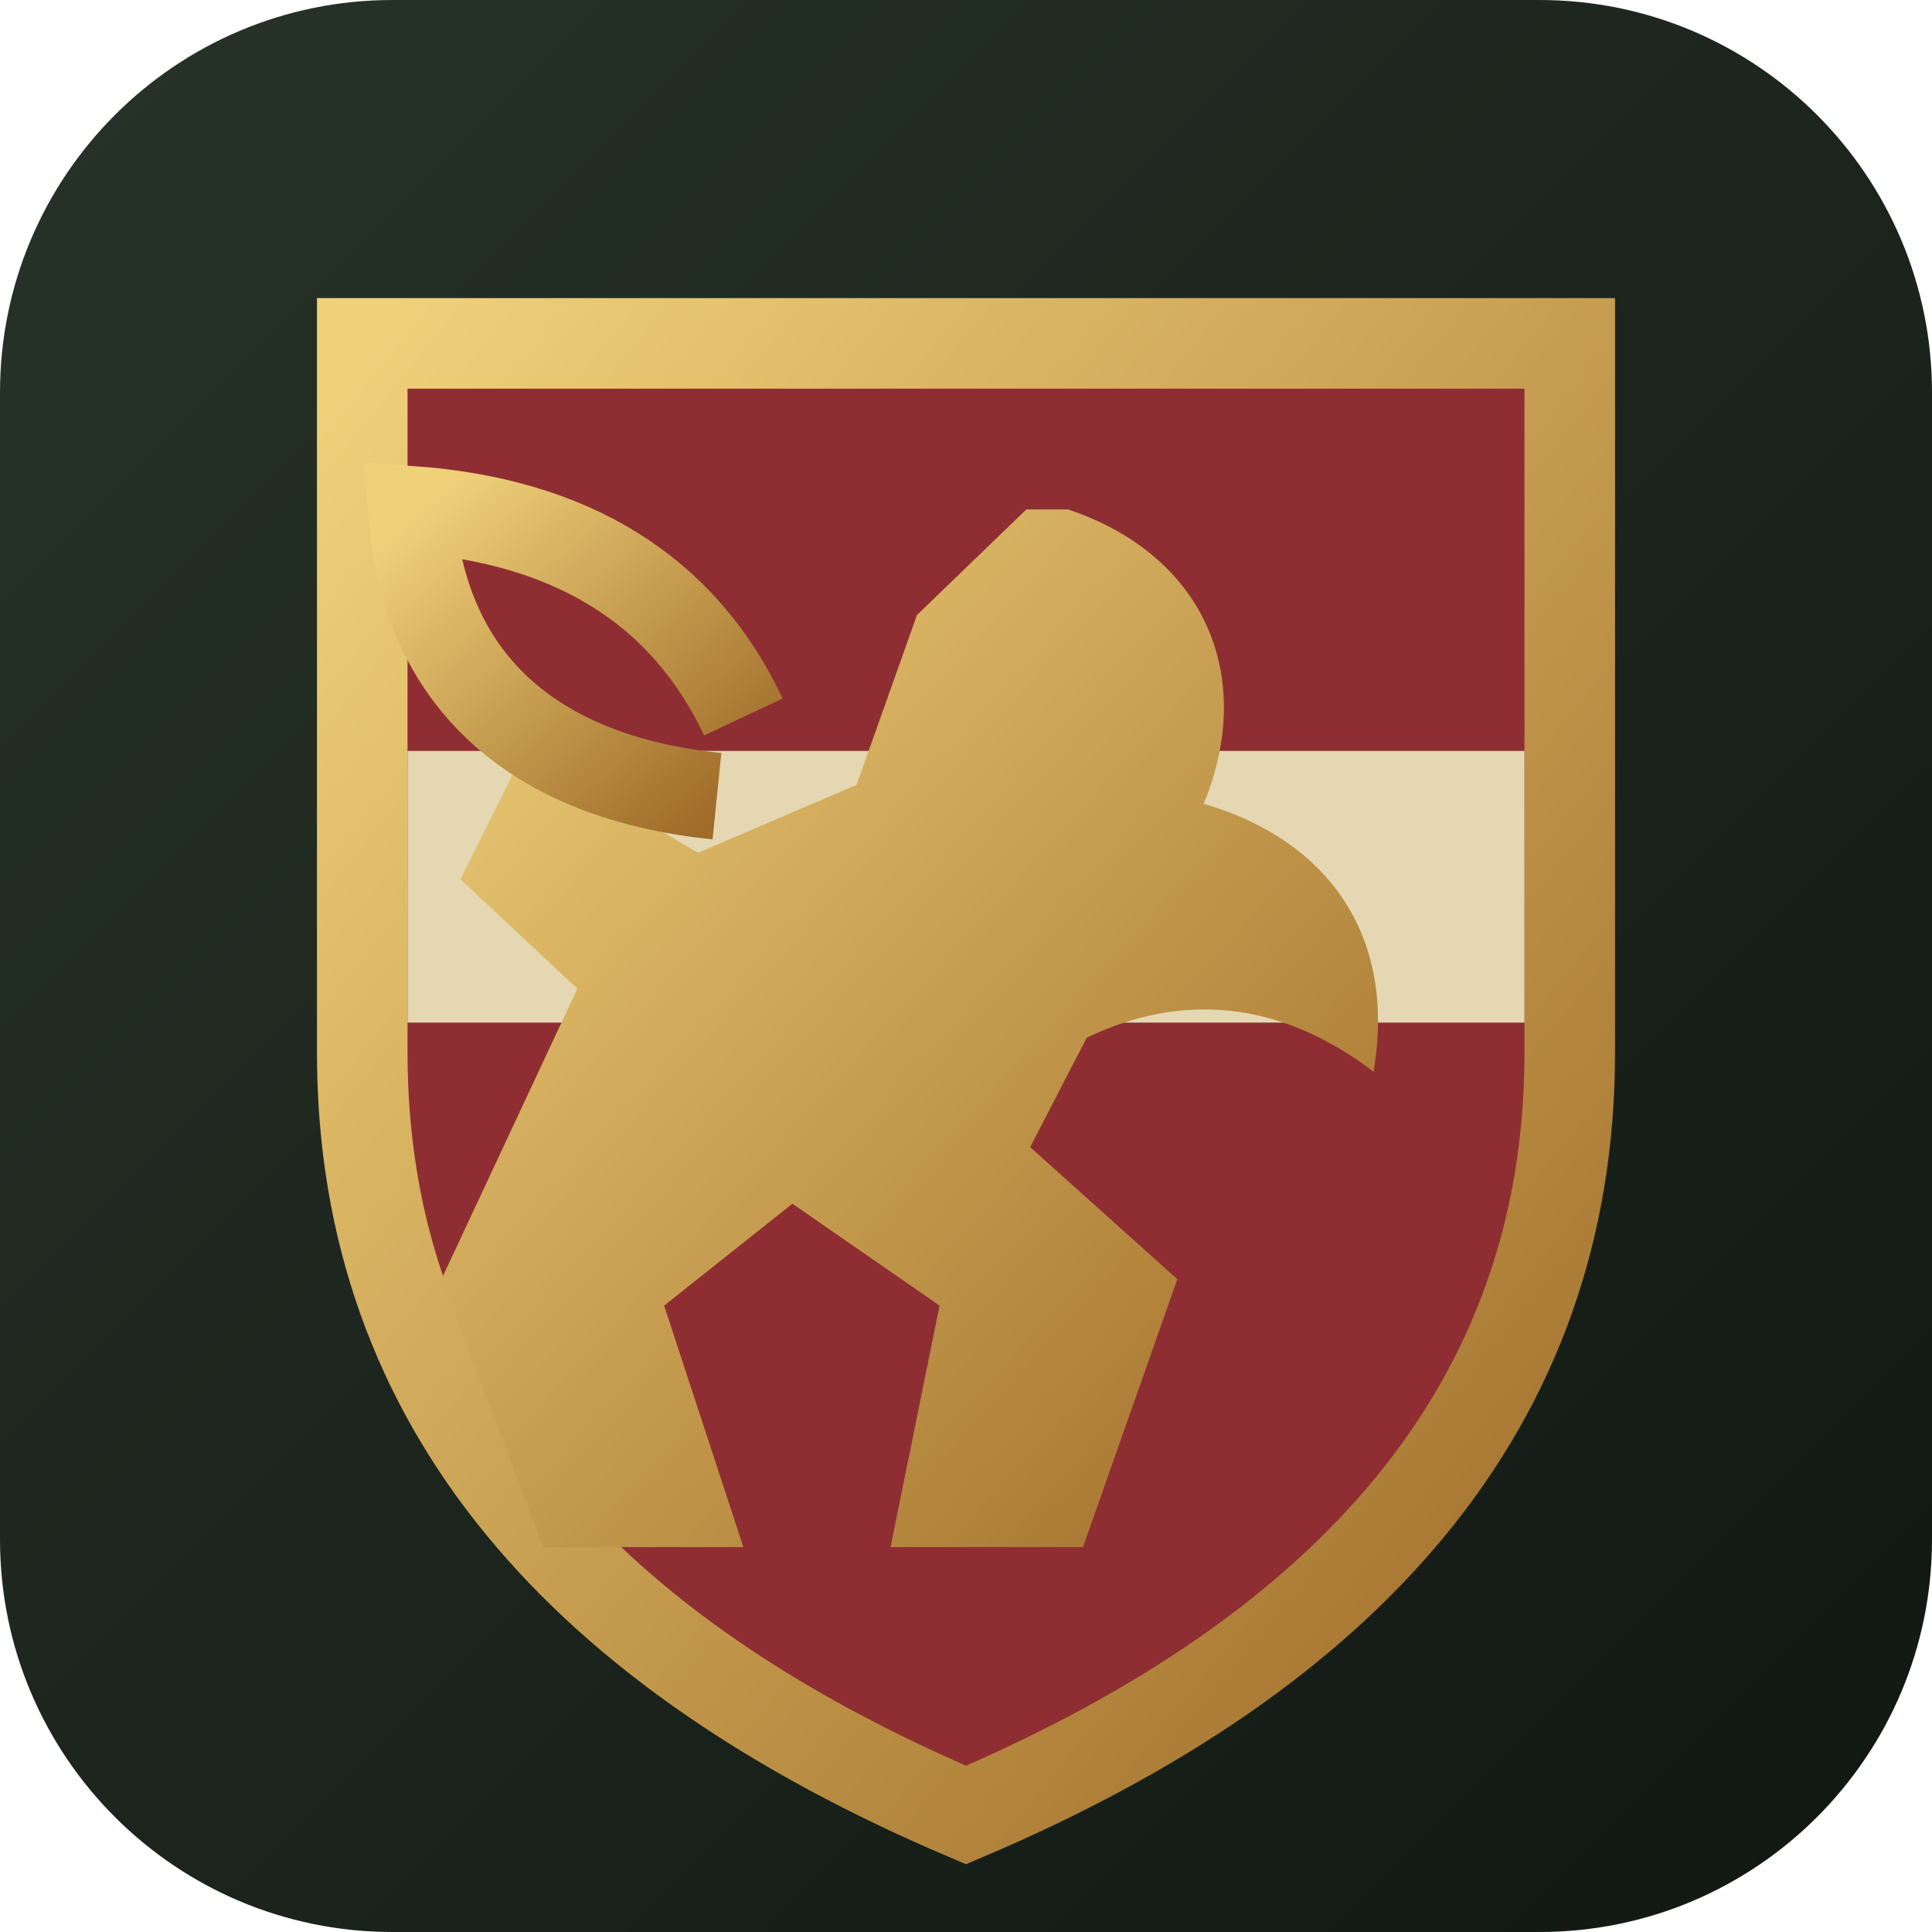
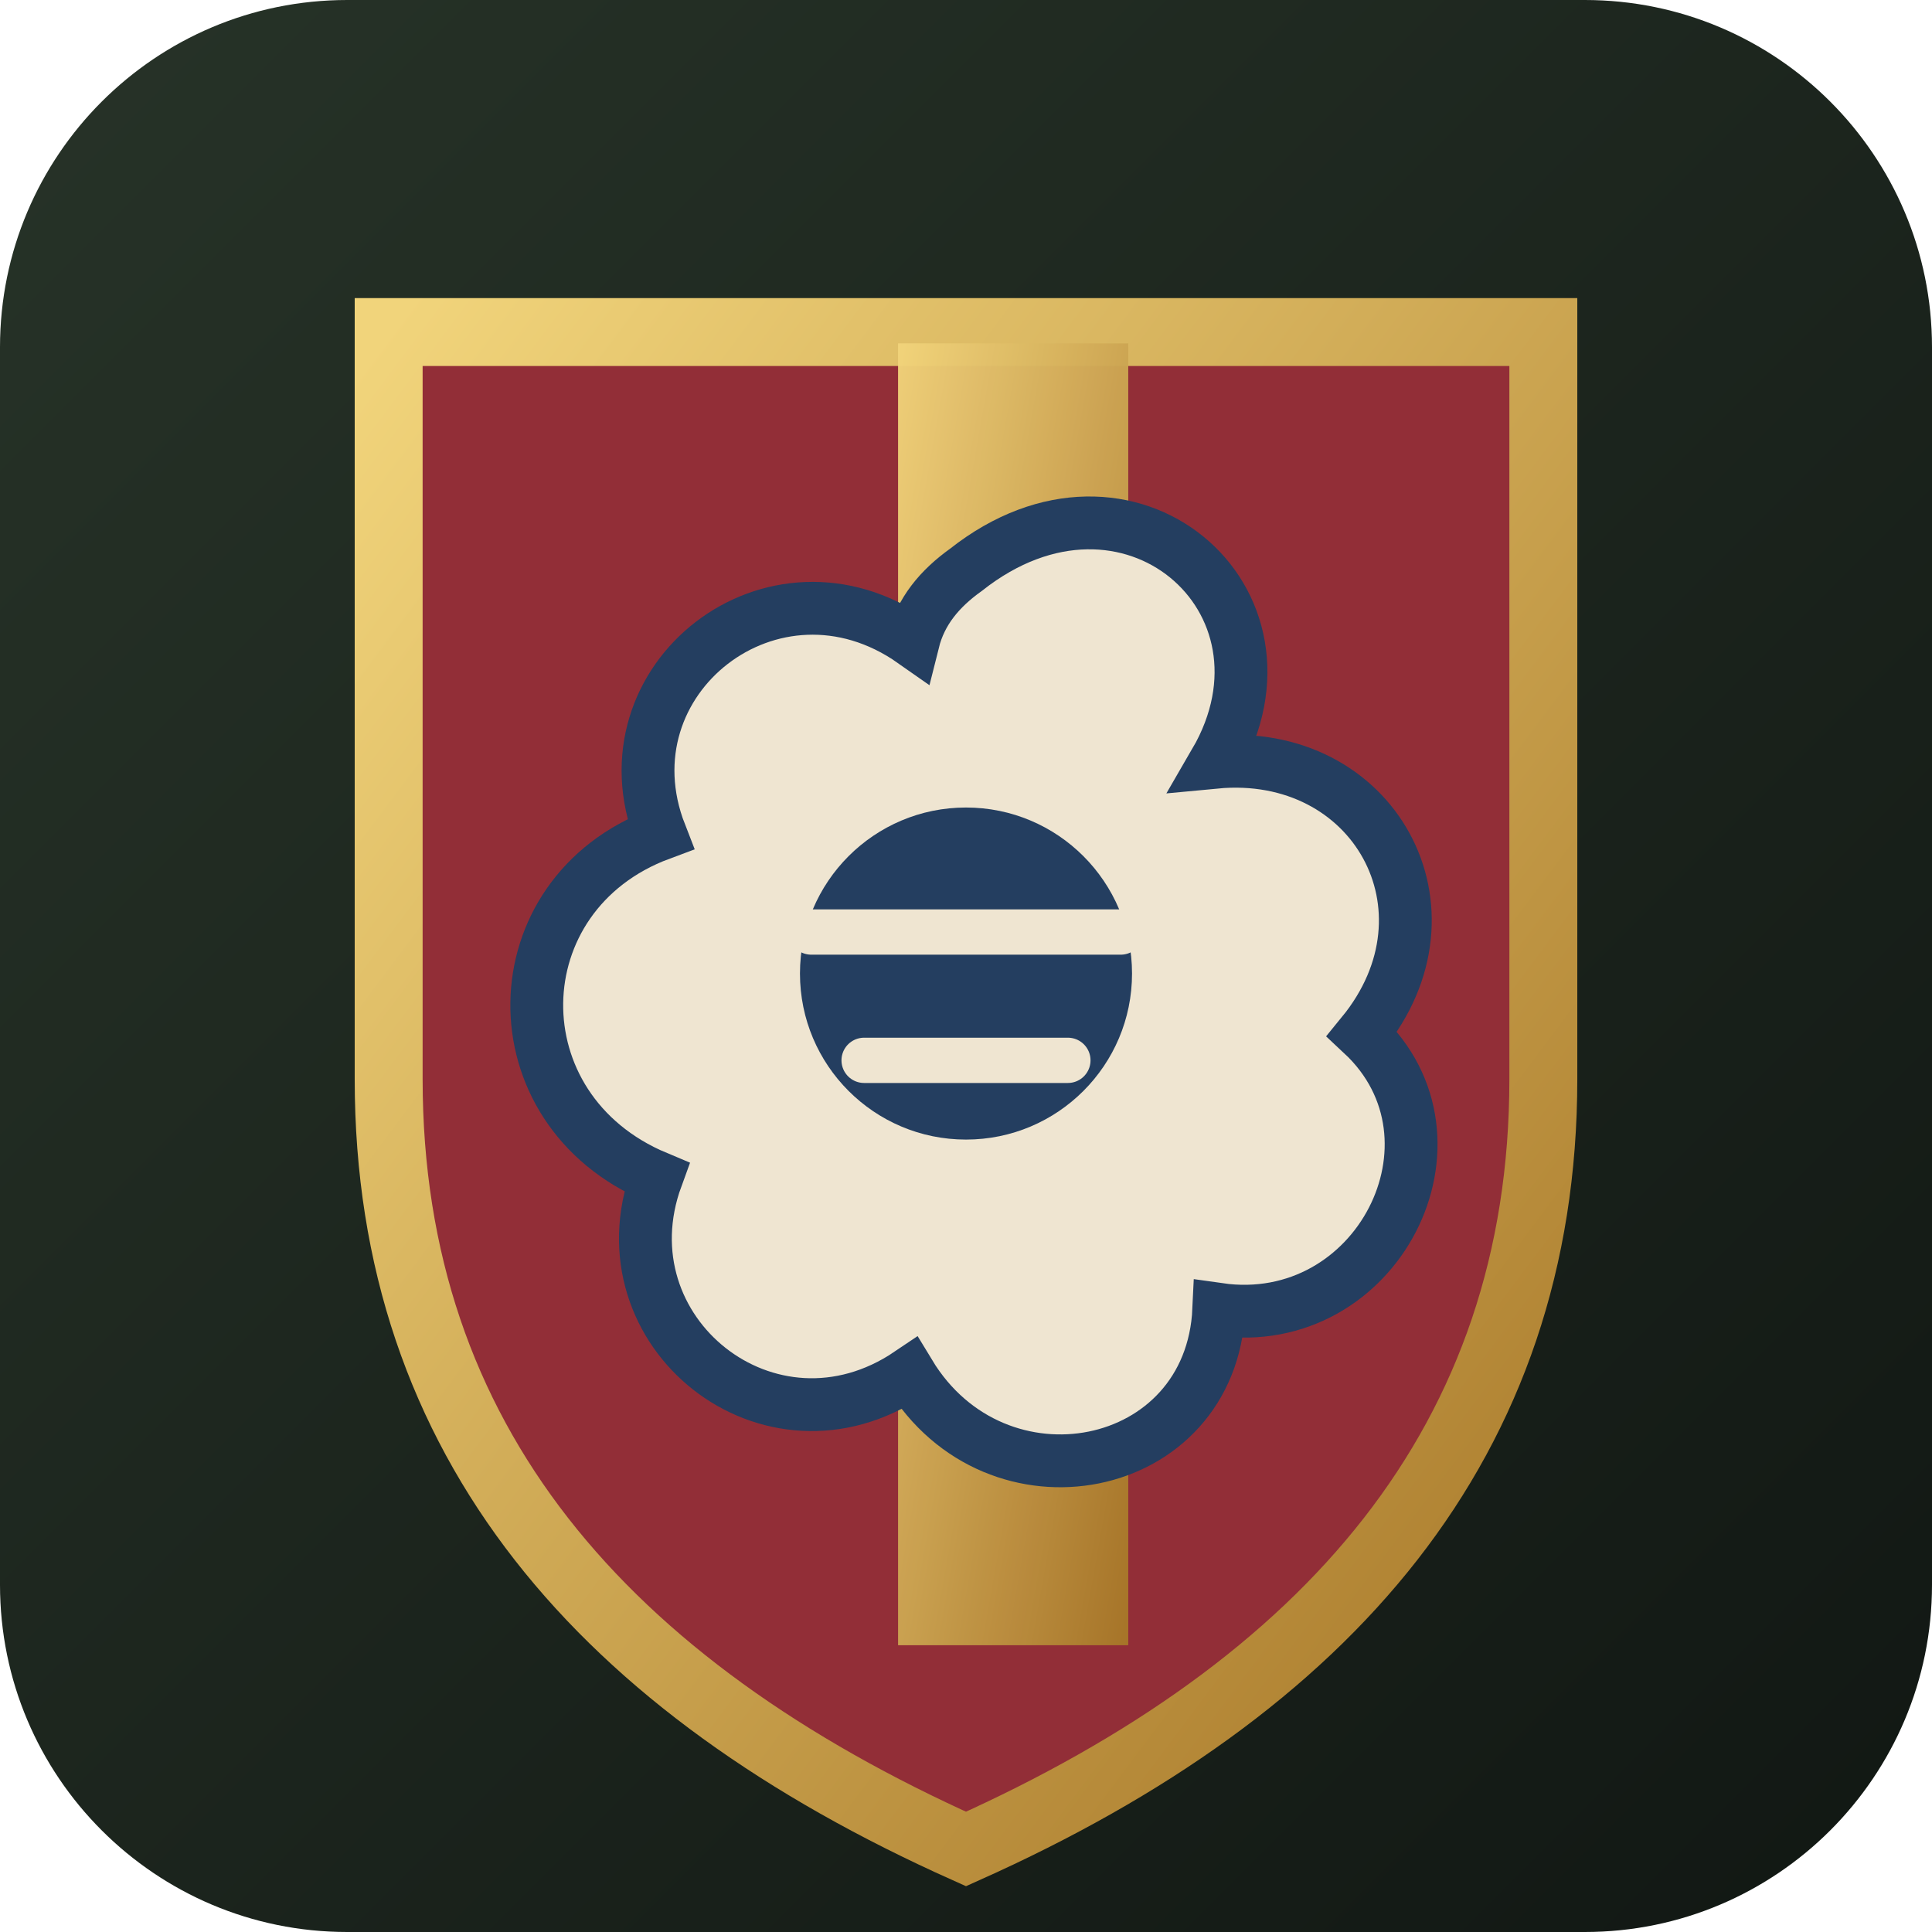
<svg xmlns="http://www.w3.org/2000/svg" viewBox="0 0 512 512">
  <defs>
    <linearGradient id="bg" x1="0" y1="0" x2="1" y2="1">
      <stop stop-color="#273328" />
      <stop offset="1" stop-color="#111713" />
    </linearGradient>
    <linearGradient id="gold" x1="0" y1="0" x2="1" y2="1">
-       <stop stop-color="#f0d17a" />
-       <stop offset="1" stop-color="#9e6b28" />
+       <stop stop-color="#f1d47b" />
+       <stop offset="1" stop-color="#a77728" />
    </linearGradient>
  </defs>
-   <rect width="512" height="512" rx="104" fill="url(#bg)" />
-   <path d="M96 91h320v188c0 94-59 159-160 202C155 438 96 373 96 279V91Z" fill="#8f2e32" stroke="url(#gold)" stroke-width="24" />
-   <path d="M108 199h296v72H108z" fill="#e5d7b1" />
-   <path d="M283 135c36 12 50 44 36 78 34 10 51 36 45 71-25-19-51-21-76-9l-15 29 39 35-25 71h-51l13-64-39-27-34 27 21 64h-53l-27-71 36-77-31-29 17-34 46 27 42-18 16-45 29-28Z" fill="url(#gold)" />
-   <path d="M190 211c-49-5-78-31-81-76 42 3 72 21 88 55" fill="none" stroke="url(#gold)" stroke-width="23" />
+   <rect width="512" height="512" rx="92" fill="url(#bg)" />
+   <path d="M103 88h306v198c0 96-57 161-153 204-96-43-153-108-153-204V88Z" fill="#922e37" stroke="url(#gold)" stroke-width="18" />
+   <path d="M238 91h61v345h-61Z" fill="url(#gold)" opacity=".96" />
+   <path d="M256 151c43-34 91 8 66 51 42-4 66 39 39 72 30 28 4 79-38 73-2 44-59 55-82 17-37 25-82-11-67-52-43-18-42-75 1-91-16-41 30-77 67-51 2-8 7-14 14-19Z" fill="#efe5d1" stroke="#243e60" stroke-width="14" />
+   <circle cx="256" cy="258" r="44" fill="#243e60" />
+   <path d="M215 247h82M229 281h54" stroke="#efe5d1" stroke-width="12" stroke-linecap="round" />
</svg>
